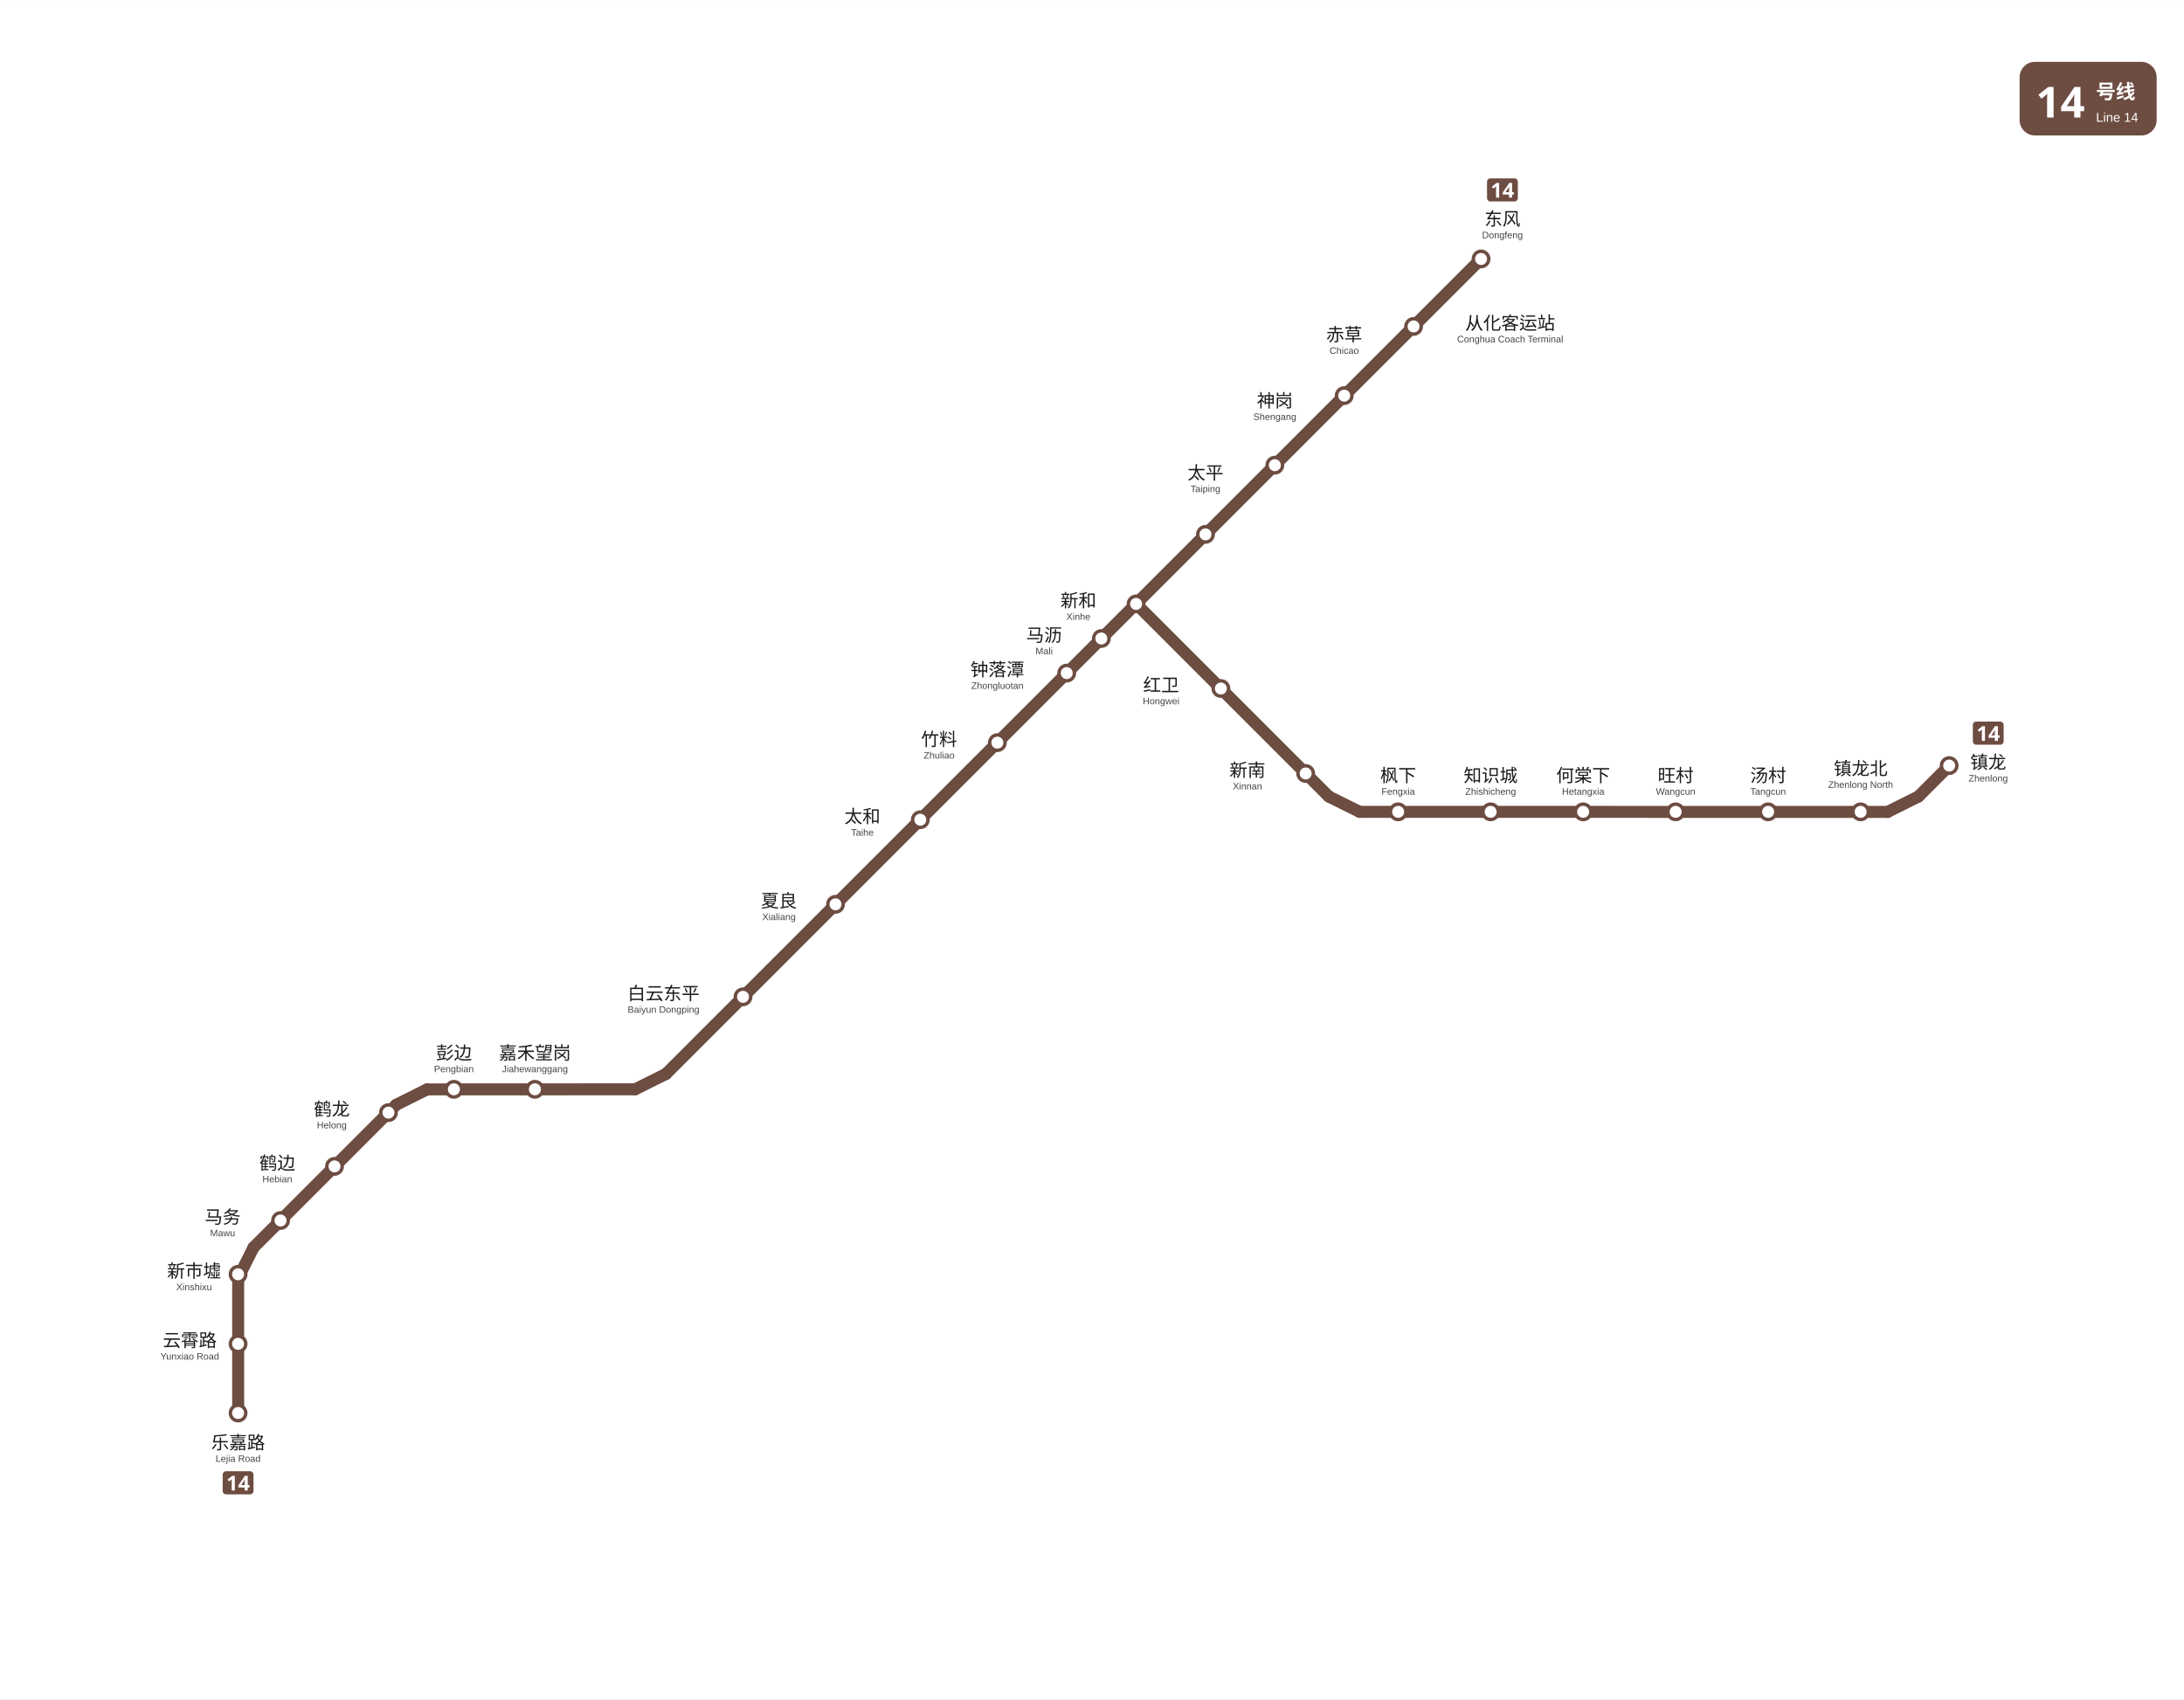
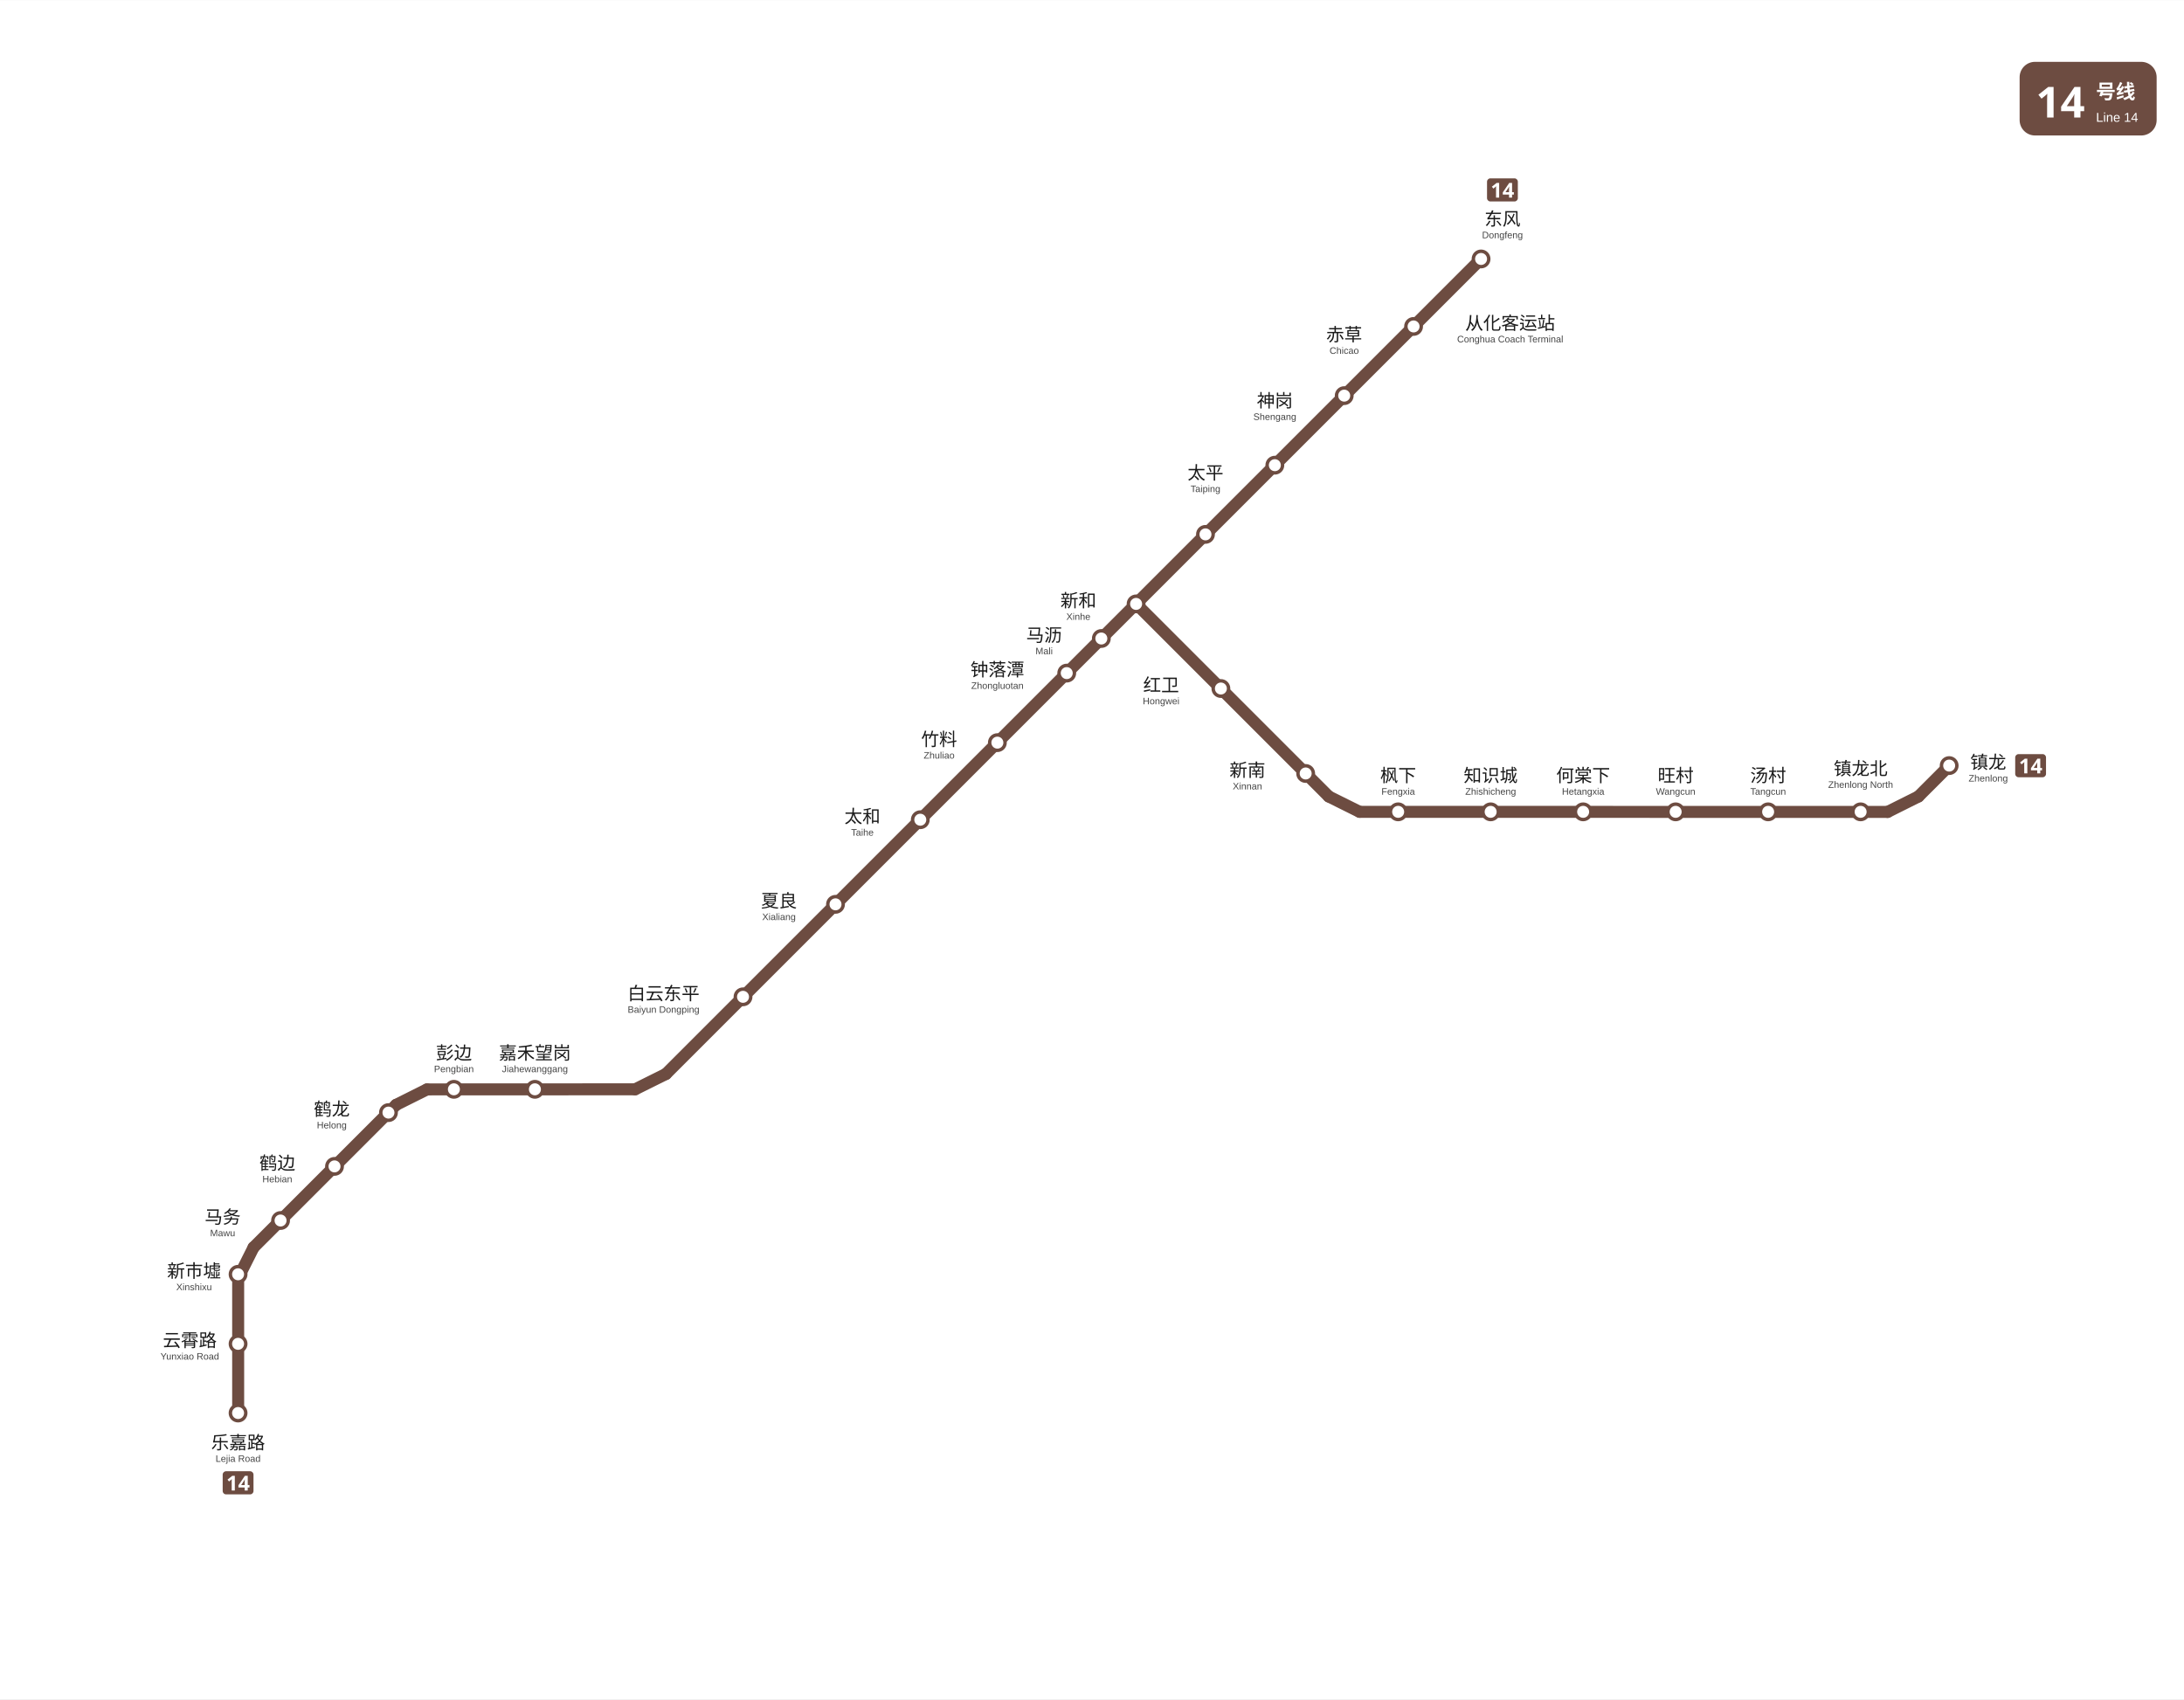
<svg xmlns="http://www.w3.org/2000/svg" viewBox="1186.2 -57.7 1275.1 991.9" data-pins="东风,乐嘉路,云霄路,从化客运站,何棠下,嘉禾望岗,夏良,太和,太平,彭边,新南,新和,新市墟,旺村,枫下,汤村,白云东平,知识城,神岗,竹料,红卫,赤草,钟落潭,镇龙,镇龙北,马务,马沥,鹤边,鹤龙" width="1275" height="992">
  <rect x="1186.2" y="-57.688" width="1275.133" height="991.888" fill="#ffffff" />
  <g id="走廊">
    <line x1="1325.25" y1="767.25" x2="1325.25" y2="690.75" style="fill:none;stroke:#6D4C41;stroke-width:7;stroke-linecap:round" />
    <line x1="1325.20" y1="688.50" x2="1334.25" y2="670.50" style="fill:none;stroke:#6D4C41;stroke-width:7;stroke-linecap:round" />
    <line x1="1334.25" y1="670.50" x2="1417.50" y2="587.25" style="fill:none;stroke:#6D4C41;stroke-width:7;stroke-linecap:round" />
    <line x1="1417.50" y1="587.25" x2="1435.50" y2="578.25" style="fill:none;stroke:#6D4C41;stroke-width:7;stroke-linecap:round" />
    <line x1="1435.50" y1="578.25" x2="1557.00" y2="578.20" style="fill:none;stroke:#6D4C41;stroke-width:7;stroke-linecap:round" />
    <line x1="1557.00" y1="578.20" x2="1575.00" y2="569.25" style="fill:none;stroke:#6D4C41;stroke-width:7;stroke-linecap:round" />
    <line x1="1575.00" y1="569.25" x2="1849.50" y2="294.75" style="fill:none;stroke:#6D4C41;stroke-width:7;stroke-linecap:round" />
    <line x1="1849.50" y1="294.75" x2="2050.88" y2="93.38" style="fill:none;stroke:#6D4C41;stroke-width:7;stroke-linecap:round" />
    <line x1="1849.50" y1="294.75" x2="1962.00" y2="407.25" style="fill:none;stroke:#6D4C41;stroke-width:7;stroke-linecap:round" />
    <line x1="1962.00" y1="407.25" x2="1980.00" y2="416.20" style="fill:none;stroke:#6D4C41;stroke-width:7;stroke-linecap:round" />
    <line x1="1980.00" y1="416.20" x2="2288.25" y2="416.25" style="fill:none;stroke:#6D4C41;stroke-width:7;stroke-linecap:round" />
    <line x1="2288.25" y1="416.25" x2="2306.25" y2="407.25" style="fill:none;stroke:#6D4C41;stroke-width:7;stroke-linecap:round" />
    <line x1="2306.25" y1="407.25" x2="2324.25" y2="389.25" style="fill:none;stroke:#6D4C41;stroke-width:7;stroke-linecap:round" />
  </g>
  <g id="站圆">
    <circle cx="1325.2" cy="767.2" r="4.5" data-nm="乐嘉路" style="fill:#FFFFFF;stroke:#6D4C41;stroke-width:2" />
    <circle cx="1325.2" cy="726.8" r="4.5" data-nm="云霄路" style="fill:#FFFFFF;stroke:#6D4C41;stroke-width:2" />
    <circle cx="1325.2" cy="686.2" r="4.5" data-nm="新市墟" style="fill:#FFFFFF;stroke:#6D4C41;stroke-width:2" />
    <circle cx="1350.0" cy="654.8" r="4.5" data-nm="马务" style="fill:#FFFFFF;stroke:#6D4C41;stroke-width:2" />
    <circle cx="1381.5" cy="623.2" r="4.5" data-nm="鹤边" style="fill:#FFFFFF;stroke:#6D4C41;stroke-width:2" />
    <circle cx="1413.0" cy="591.8" r="4.5" data-nm="鹤龙" style="fill:#FFFFFF;stroke:#6D4C41;stroke-width:2" />
    <circle cx="1451.2" cy="578.2" r="4.5" data-nm="彭边" style="fill:#FFFFFF;stroke:#6D4C41;stroke-width:2" />
    <circle cx="1498.5" cy="578.2" r="4.5" data-nm="嘉禾望岗" style="fill:#FFFFFF;stroke:#6D4C41;stroke-width:2" />
    <circle cx="1620.0" cy="524.2" r="4.5" data-nm="白云东平" style="fill:#FFFFFF;stroke:#6D4C41;stroke-width:2" />
    <circle cx="1674.0" cy="470.2" r="4.5" data-nm="夏良" style="fill:#FFFFFF;stroke:#6D4C41;stroke-width:2" />
    <circle cx="1723.5" cy="420.8" r="4.5" data-nm="太和" style="fill:#FFFFFF;stroke:#6D4C41;stroke-width:2" />
    <circle cx="1768.5" cy="375.8" r="4.5" data-nm="竹料" style="fill:#FFFFFF;stroke:#6D4C41;stroke-width:2" />
    <circle cx="1809.0" cy="335.2" r="4.5" data-nm="钟落潭" style="fill:#FFFFFF;stroke:#6D4C41;stroke-width:2" />
    <circle cx="1829.2" cy="315.0" r="4.5" data-nm="马沥" style="fill:#FFFFFF;stroke:#6D4C41;stroke-width:2" />
    <circle cx="1849.5" cy="294.8" r="4.5" data-nm="新和" style="fill:#FFFFFF;stroke:#6D4C41;stroke-width:2" />
    <circle cx="1899.0" cy="344.2" r="4.5" data-nm="红卫" style="fill:#FFFFFF;stroke:#6D4C41;stroke-width:2" />
    <circle cx="1948.5" cy="393.8" r="4.5" data-nm="新南" style="fill:#FFFFFF;stroke:#6D4C41;stroke-width:2" />
    <circle cx="2002.5" cy="416.2" r="4.5" data-nm="枫下" style="fill:#FFFFFF;stroke:#6D4C41;stroke-width:2" />
    <circle cx="2056.5" cy="416.2" r="4.5" data-nm="知识城" style="fill:#FFFFFF;stroke:#6D4C41;stroke-width:2" />
    <circle cx="2110.5" cy="416.2" r="4.5" data-nm="何棠下" style="fill:#FFFFFF;stroke:#6D4C41;stroke-width:2" />
    <circle cx="2164.5" cy="416.2" r="4.5" data-nm="旺村" style="fill:#FFFFFF;stroke:#6D4C41;stroke-width:2" />
    <circle cx="2218.5" cy="416.2" r="4.5" data-nm="汤村" style="fill:#FFFFFF;stroke:#6D4C41;stroke-width:2" />
    <circle cx="2272.5" cy="416.2" r="4.5" data-nm="镇龙北" style="fill:#FFFFFF;stroke:#6D4C41;stroke-width:2" />
    <circle cx="2324.2" cy="389.2" r="4.5" data-nm="镇龙" style="fill:#FFFFFF;stroke:#6D4C41;stroke-width:2" />
    <circle cx="1890.0" cy="254.2" r="4.5" data-nm="太平" style="fill:#FFFFFF;stroke:#6D4C41;stroke-width:2" />
    <circle cx="1930.5" cy="213.8" r="4.5" data-nm="神岗" style="fill:#FFFFFF;stroke:#6D4C41;stroke-width:2" />
    <circle cx="1971.0" cy="173.2" r="4.5" data-nm="赤草" style="fill:#FFFFFF;stroke:#6D4C41;stroke-width:2" />
    <circle cx="2011.5" cy="132.8" r="4.5" data-nm="从化客运站" style="fill:#FFFFFF;stroke:#6D4C41;stroke-width:2" />
    <circle cx="2050.9" cy="93.4" r="4.5" data-nm="东风" style="fill:#FFFFFF;stroke:#6D4C41;stroke-width:2" />
  </g>
  <g id="线路徽标">
    <g data-badge="header" transform="translate(2365.33 -21.6883)" data-ink="#FFFFFF" data-box="2365.3,-21.7,2445.3,21.3" data-chip="2365.3,-21.7,2445.3,21.3">
      <rect x="0" y="0" width="80.0" height="43.0" rx="9.0" fill="#6D4C41" />
      <text x="9.5" y="32.5" font-family="'Microsoft YaHei', sans-serif" font-size="25" font-weight="bold" fill="#FFFFFF">14</text>
      <text x="44.6" y="21.5" font-family="'Microsoft YaHei', sans-serif" font-size="11.5" font-weight="600" fill="#FFFFFF">号线</text>
      <text x="44.6" y="35.0" font-family="Arial, sans-serif" font-size="7.5" fill="#FFFFFF">Line 14</text>
    </g>
    <g data-badge="chip" transform="translate(1316.21 801.2)" data-box="1316.2,801.2,1334.2,814.7">
      <path d="M16.04 13.49h-14.09c-1.07 0 -1.95 -0.88 -1.95 -1.95v-9.59c0 -1.07 0.88 -1.95 1.95 -1.95h14.09c1.07 0 1.95 0.88 1.95 1.95v9.59C17.99 12.61 17.11 13.49 16.04 13.49z" fill="#6D4C41" />
      <path d="M7.08 11.24h-1.81v-4.96c0 -0.2 0 -0.47 0.01 -0.81c0.01 -0.34 0.02 -0.64 0.04 -0.89c-0.04 0.05 -0.13 0.13 -0.26 0.26c-0.13 0.12 -0.25 0.23 -0.37 0.33l-0.98 0.79l-0.88 -1.09l2.76 -2.2h1.49V11.24z" fill="#FFFFFF" />
      <path d="M15.65 9.46h-1.03V11.24h-1.76v-1.78h-3.66v-1.26l3.76 -5.53h1.67v5.39h1.03V9.46zM12.85 8.06v-1.45c0 -0.18 0 -0.41 0.01 -0.67c0.01 -0.26 0.02 -0.51 0.03 -0.74c0.01 -0.23 0.02 -0.38 0.03 -0.45h-0.05c-0.07 0.16 -0.15 0.32 -0.23 0.47c-0.08 0.15 -0.18 0.31 -0.28 0.47l-1.57 2.38H12.85z" fill="#FFFFFF" />
    </g>
    <g data-badge="chip" transform="translate(2054.38 46.3511)" data-box="2054.4,46.4,2072.4,59.8">
      <path d="M16.04 13.49h-14.09c-1.07 0 -1.95 -0.88 -1.95 -1.95v-9.59c0 -1.07 0.88 -1.95 1.95 -1.95h14.09c1.07 0 1.95 0.88 1.95 1.95v9.59C17.99 12.61 17.11 13.49 16.04 13.49z" fill="#6D4C41" />
      <path d="M7.08 11.24h-1.81v-4.96c0 -0.2 0 -0.47 0.01 -0.81c0.01 -0.34 0.02 -0.64 0.04 -0.89c-0.04 0.05 -0.13 0.13 -0.26 0.26c-0.13 0.12 -0.25 0.23 -0.37 0.33l-0.98 0.79l-0.88 -1.09l2.76 -2.2h1.49V11.24z" fill="#FFFFFF" />
      <path d="M15.65 9.46h-1.03V11.24h-1.76v-1.78h-3.66v-1.26l3.76 -5.53h1.67v5.39h1.03V9.46zM12.85 8.06v-1.45c0 -0.18 0 -0.41 0.01 -0.67c0.01 -0.26 0.02 -0.51 0.03 -0.74c0.01 -0.23 0.02 -0.38 0.03 -0.45h-0.05c-0.07 0.16 -0.15 0.32 -0.23 0.47c-0.08 0.15 -0.18 0.31 -0.28 0.47l-1.57 2.38H12.85z" fill="#FFFFFF" />
    </g>
-     <g data-badge="chip" transform="translate(2338.01 363.51)" data-box="2338.0,363.5,2356.0,377.0">
+     <g data-badge="chip" transform="translate(2362.75 382.505)" data-box="2362.8,382.5,2380.7,396.0">
      <path d="M16.04 13.49h-14.09c-1.07 0 -1.95 -0.88 -1.95 -1.95v-9.59c0 -1.07 0.88 -1.95 1.95 -1.95h14.09c1.07 0 1.95 0.88 1.95 1.95v9.59C17.99 12.61 17.11 13.49 16.04 13.49z" fill="#6D4C41" />
      <path d="M7.08 11.24h-1.81v-4.96c0 -0.2 0 -0.47 0.01 -0.81c0.01 -0.34 0.02 -0.64 0.04 -0.89c-0.04 0.05 -0.13 0.13 -0.26 0.26c-0.13 0.12 -0.25 0.23 -0.37 0.33l-0.98 0.79l-0.88 -1.09l2.76 -2.2h1.49V11.24z" fill="#FFFFFF" />
      <path d="M15.65 9.46h-1.03V11.24h-1.76v-1.78h-3.66v-1.26l3.76 -5.53h1.67v5.39h1.03V9.46zM12.85 8.06v-1.45c0 -0.18 0 -0.41 0.01 -0.67c0.01 -0.26 0.02 -0.51 0.03 -0.74c0.01 -0.23 0.02 -0.38 0.03 -0.45h-0.05c-0.07 0.16 -0.15 0.32 -0.23 0.47c-0.08 0.15 -0.18 0.31 -0.28 0.47l-1.57 2.38H12.85z" fill="#FFFFFF" />
    </g>
  </g>
  <g id="站名标注" font-family="'Microsoft YaHei', 'PingFang SC', sans-serif">
    <text x="1325.2" y="788.2" text-anchor="middle" font-size="10.5" font-weight="500" fill="#1a1a1a">乐嘉路</text>
    <text x="1325.2" y="795.7" text-anchor="middle" font-size="5.5" font-family="Arial, sans-serif" fill="#444444">Lejia Road</text>
    <text x="1297.0" y="728.5" text-anchor="middle" font-size="10.5" font-weight="500" fill="#1a1a1a">云霄路</text>
    <text x="1297.0" y="736.0" text-anchor="middle" font-size="5.5" font-family="Arial, sans-serif" fill="#444444">Yunxiao Road</text>
    <text x="1299.5" y="688.0" text-anchor="middle" font-size="10.5" font-weight="500" fill="#1a1a1a">新市墟</text>
    <text x="1299.5" y="695.5" text-anchor="middle" font-size="5.5" font-family="Arial, sans-serif" fill="#444444">Xinshixu</text>
    <text x="1316.2" y="656.5" text-anchor="middle" font-size="10.5" font-weight="500" fill="#1a1a1a">马务</text>
    <text x="1316.2" y="664.0" text-anchor="middle" font-size="5.5" font-family="Arial, sans-serif" fill="#444444">Mawu</text>
    <text x="1348.1" y="625.0" text-anchor="middle" font-size="10.5" font-weight="500" fill="#1a1a1a">鹤边</text>
    <text x="1348.1" y="632.5" text-anchor="middle" font-size="5.5" font-family="Arial, sans-serif" fill="#444444">Hebian</text>
    <text x="1451.2" y="560.7" text-anchor="middle" font-size="10.5" font-weight="500" fill="#1a1a1a">彭边</text>
    <text x="1451.2" y="568.2" text-anchor="middle" font-size="5.5" font-family="Arial, sans-serif" fill="#444444">Pengbian</text>
    <text x="1498.5" y="560.7" text-anchor="middle" font-size="10.5" font-weight="500" fill="#1a1a1a">嘉禾望岗</text>
    <text x="1498.5" y="568.2" text-anchor="middle" font-size="5.5" font-family="Arial, sans-serif" fill="#444444">Jiahewanggang</text>
    <text x="1573.6" y="526.0" text-anchor="middle" font-size="10.5" font-weight="500" fill="#1a1a1a">白云东平</text>
    <text x="1573.6" y="533.5" text-anchor="middle" font-size="5.5" font-family="Arial, sans-serif" fill="#444444">Baiyun Dongping</text>
    <text x="1641.0" y="471.9" text-anchor="middle" font-size="10.5" font-weight="500" fill="#1a1a1a">夏良</text>
    <text x="1641.0" y="479.4" text-anchor="middle" font-size="5.5" font-family="Arial, sans-serif" fill="#444444">Xialiang</text>
    <text x="1689.7" y="422.6" text-anchor="middle" font-size="10.5" font-weight="500" fill="#1a1a1a">太和</text>
    <text x="1689.7" y="430.1" text-anchor="middle" font-size="5.5" font-family="Arial, sans-serif" fill="#444444">Taihe</text>
    <text x="1734.5" y="377.6" text-anchor="middle" font-size="10.5" font-weight="500" fill="#1a1a1a">竹料</text>
    <text x="1734.5" y="385.1" text-anchor="middle" font-size="5.5" font-family="Arial, sans-serif" fill="#444444">Zhuliao</text>
    <text x="1768.5" y="336.9" text-anchor="middle" font-size="10.5" font-weight="500" fill="#1a1a1a">钟落潭</text>
    <text x="1768.5" y="344.4" text-anchor="middle" font-size="5.5" font-family="Arial, sans-serif" fill="#444444">Zhongluotan</text>
    <text x="1795.8" y="316.8" text-anchor="middle" font-size="10.5" font-weight="500" fill="#1a1a1a">马沥</text>
    <text x="1795.8" y="324.2" text-anchor="middle" font-size="5.5" font-family="Arial, sans-serif" fill="#444444">Mali</text>
    <text x="1864.1" y="345.9" text-anchor="middle" font-size="10.5" font-weight="500" fill="#1a1a1a">红卫</text>
    <text x="1864.1" y="353.4" text-anchor="middle" font-size="5.5" font-family="Arial, sans-serif" fill="#444444">Hongwei</text>
    <text x="2002.5" y="398.7" text-anchor="middle" font-size="10.5" font-weight="500" fill="#1a1a1a">枫下</text>
    <text x="2002.5" y="406.2" text-anchor="middle" font-size="5.5" font-family="Arial, sans-serif" fill="#444444">Fengxia</text>
    <text x="2056.5" y="398.7" text-anchor="middle" font-size="10.5" font-weight="500" fill="#1a1a1a">知识城</text>
    <text x="2056.5" y="406.2" text-anchor="middle" font-size="5.5" font-family="Arial, sans-serif" fill="#444444">Zhishicheng</text>
    <text x="2110.5" y="398.7" text-anchor="middle" font-size="10.5" font-weight="500" fill="#1a1a1a">何棠下</text>
    <text x="2110.5" y="406.2" text-anchor="middle" font-size="5.5" font-family="Arial, sans-serif" fill="#444444">Hetangxia</text>
    <text x="2164.5" y="398.7" text-anchor="middle" font-size="10.5" font-weight="500" fill="#1a1a1a">旺村</text>
    <text x="2164.5" y="406.2" text-anchor="middle" font-size="5.5" font-family="Arial, sans-serif" fill="#444444">Wangcun</text>
    <text x="2218.5" y="398.7" text-anchor="middle" font-size="10.5" font-weight="500" fill="#1a1a1a">汤村</text>
    <text x="2218.5" y="406.2" text-anchor="middle" font-size="5.5" font-family="Arial, sans-serif" fill="#444444">Tangcun</text>
    <text x="2272.5" y="394.7" text-anchor="middle" font-size="10.5" font-weight="500" fill="#1a1a1a">镇龙北</text>
    <text x="2272.5" y="402.2" text-anchor="middle" font-size="5.5" font-family="Arial, sans-serif" fill="#444444">Zhenlong North</text>
    <text x="2347.0" y="391.0" text-anchor="middle" font-size="10.5" font-weight="500" fill="#1a1a1a">镇龙</text>
    <text x="2347.0" y="398.5" text-anchor="middle" font-size="5.5" font-family="Arial, sans-serif" fill="#444444">Zhenlong</text>
    <text x="1890.0" y="222.0" text-anchor="middle" font-size="10.5" font-weight="500" fill="#1a1a1a">太平</text>
    <text x="1890.0" y="229.5" text-anchor="middle" font-size="5.5" font-family="Arial, sans-serif" fill="#444444">Taiping</text>
    <text x="1930.5" y="179.9" text-anchor="middle" font-size="10.5" font-weight="500" fill="#1a1a1a">神岗</text>
    <text x="1930.5" y="187.4" text-anchor="middle" font-size="5.5" font-family="Arial, sans-serif" fill="#444444">Shengang</text>
    <text x="1971.0" y="141.3" text-anchor="middle" font-size="10.5" font-weight="500" fill="#1a1a1a">赤草</text>
    <text x="1971.0" y="148.8" text-anchor="middle" font-size="5.5" font-family="Arial, sans-serif" fill="#444444">Chicao</text>
    <text x="2067.9" y="134.6" text-anchor="middle" font-size="10.5" font-weight="500" fill="#1a1a1a">从化客运站</text>
    <text x="2067.9" y="142.1" text-anchor="middle" font-size="5.5" font-family="Arial, sans-serif" fill="#444444">Conghua Coach Terminal</text>
    <text x="2063.4" y="73.8" text-anchor="middle" font-size="10.5" font-weight="500" fill="#1a1a1a">东风</text>
    <text x="2063.4" y="81.3" text-anchor="middle" font-size="5.5" font-family="Arial, sans-serif" fill="#444444">Dongfeng</text>
    <text x="1379.9" y="593.5" text-anchor="middle" font-size="10.5" font-weight="500" fill="#1a1a1a">鹤龙</text>
    <text x="1379.9" y="601.0" text-anchor="middle" font-size="5.5" font-family="Arial, sans-serif" fill="#444444">Helong</text>
    <text x="1815.8" y="296.6" text-anchor="middle" font-size="10.5" font-weight="500" fill="#1a1a1a">新和</text>
    <text x="1815.8" y="304.1" text-anchor="middle" font-size="5.5" font-family="Arial, sans-serif" fill="#444444">Xinhe</text>
    <text x="1914.5" y="395.6" text-anchor="middle" font-size="10.5" font-weight="500" fill="#1a1a1a">新南</text>
    <text x="1914.5" y="403.1" text-anchor="middle" font-size="5.5" font-family="Arial, sans-serif" fill="#444444">Xinnan</text>
  </g>
</svg>
